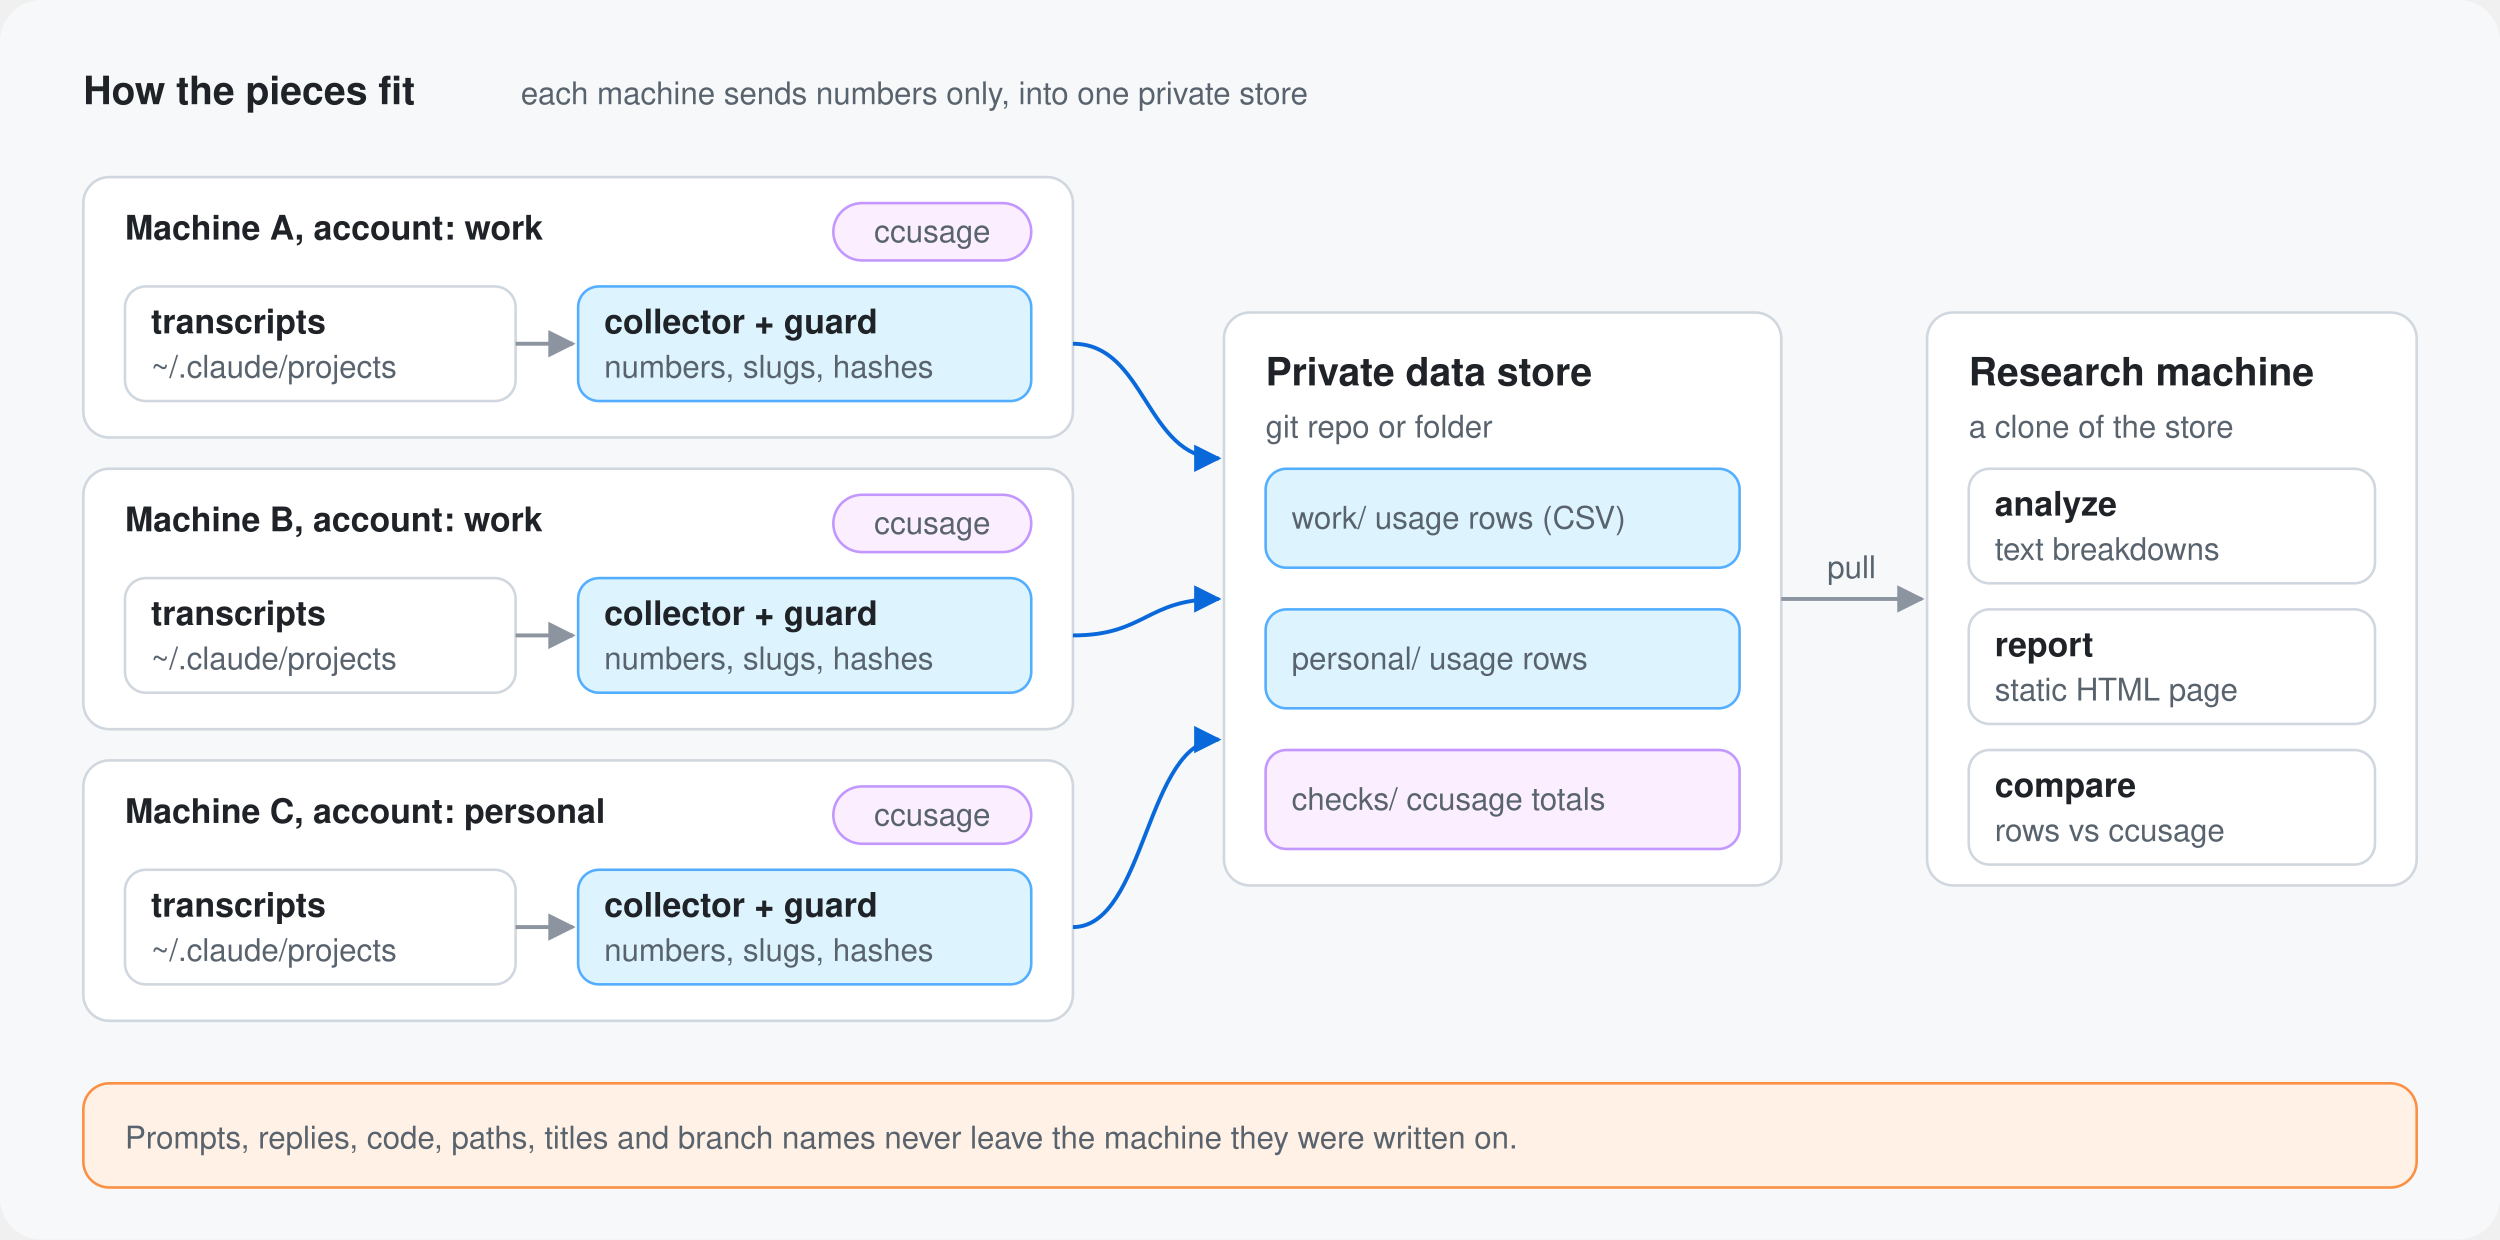
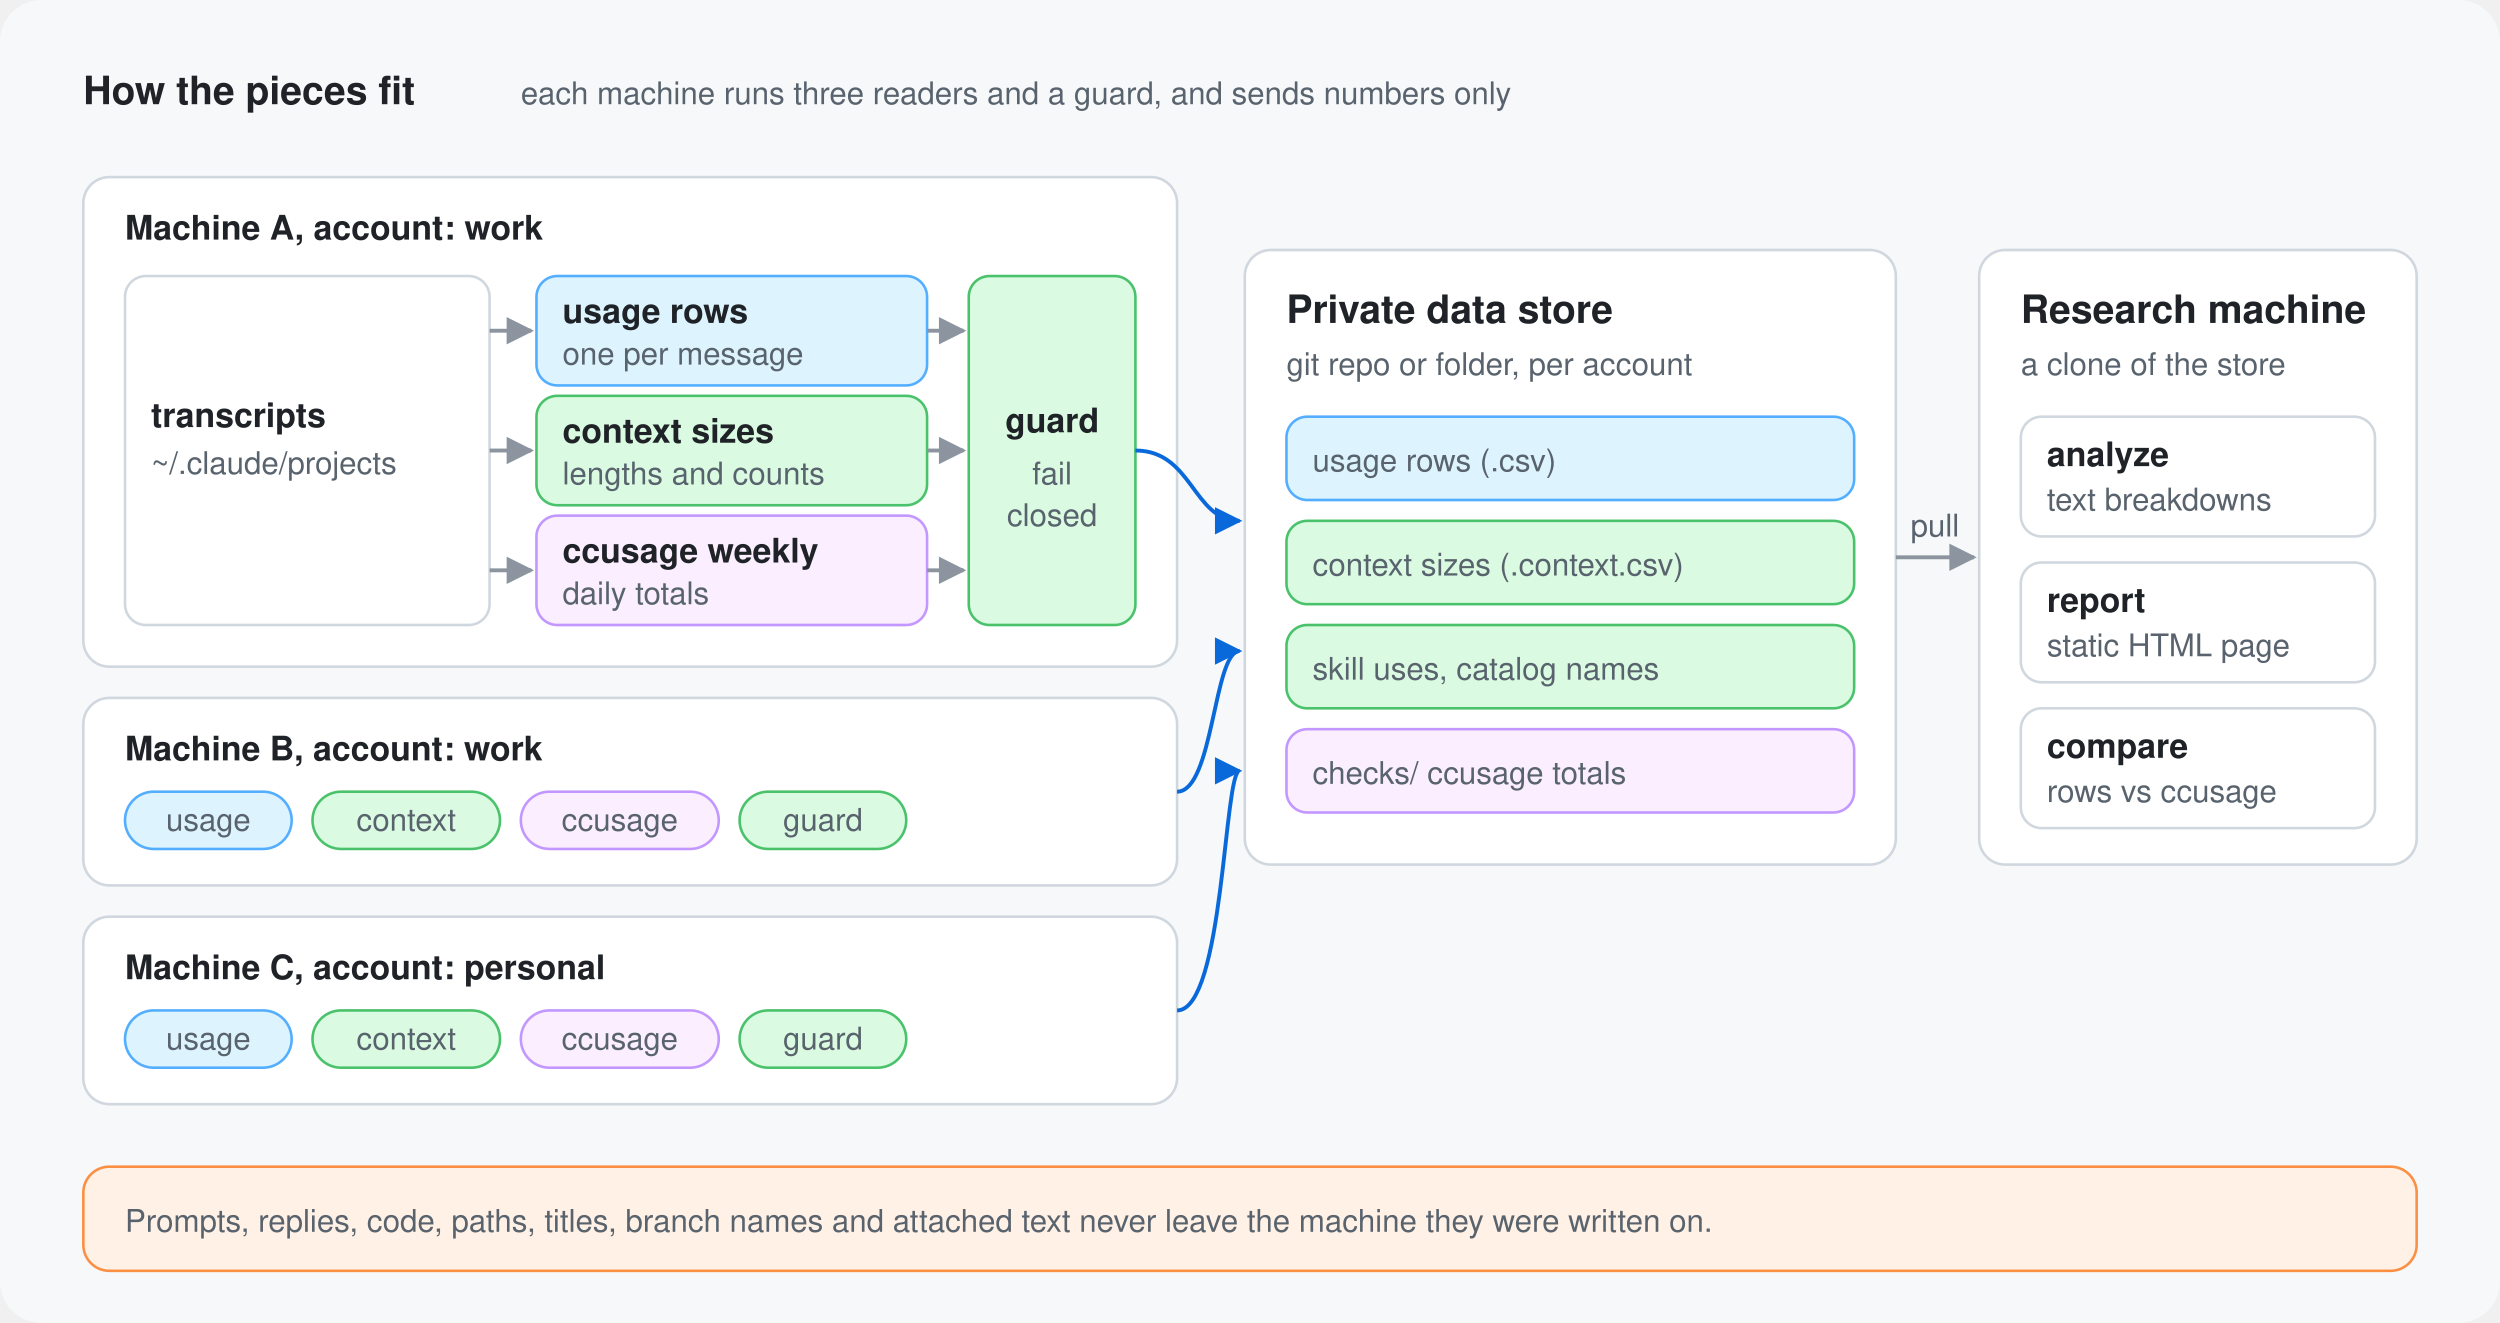
- <svg xmlns="http://www.w3.org/2000/svg" width="960" height="476" viewBox="0 0 960 476" role="img" aria-labelledby="title desc">
+ <svg xmlns="http://www.w3.org/2000/svg" width="960" height="508" viewBox="0 0 960 508" role="img" aria-labelledby="title desc">
  <style>
    .bg { fill: #f6f8fa; }
    .card { fill: #ffffff; stroke: #d0d7de; stroke-width: 1; }
    .blue { fill: #ddf4ff; stroke: #54aeff; stroke-width: 1; }
    .green { fill: #dafbe1; stroke: #4ac26b; stroke-width: 1; }
    .orange { fill: #fff1e5; stroke: #fb8f44; stroke-width: 1; }
    .purple { fill: #fbefff; stroke: #c297ff; stroke-width: 1; }
    .red { fill: #ffebe9; stroke: #ff8182; stroke-width: 1; }
    .ink { fill: #59636e; }
    text { fill: #1f2328; font-family: -apple-system, BlinkMacSystemFont, "Segoe UI", Helvetica, Arial, sans-serif; font-size: 13px; }
    .h { font-size: 15px; font-weight: 600; }
    .b { font-weight: 600; }
    .s { font-size: 12px; fill: #59636e; }
    .mono { font-family: ui-monospace, SFMono-Regular, Menlo, Consolas, monospace; }
    .num { fill: #ffffff; font-size: 12px; font-weight: 600; }
    .line { stroke: #8c959f; stroke-width: 1.5; fill: none; }
    .line-blue { stroke: #0969da; stroke-width: 1.5; fill: none; }
    .line-purple { stroke: #8250df; stroke-width: 1.5; fill: none; stroke-dasharray: 5 4; }
    .line-red { stroke: #cf222e; stroke-width: 1.5; fill: none; stroke-dasharray: 5 4; }
    .a-grey { fill: #8c959f; }
    .a-blue { fill: #0969da; }
    .a-purple { fill: #8250df; }
    .a-red { fill: #cf222e; }
    .dot-blue { fill: #0969da; }
    .dot-green { fill: #1a7f37; }
    .dot-orange { fill: #bc4c00; }
    @media (prefers-color-scheme: dark) {
      .bg { fill: #0d1117; }
      .card { fill: #161b22; stroke: #30363d; }
      .blue { fill: #0f2140; stroke: #1f6feb; }
      .green { fill: #0f2a1a; stroke: #2ea043; }
      .orange { fill: #2b1a0c; stroke: #db6d28; }
      .purple { fill: #231a36; stroke: #8957e5; }
      .red { fill: #2d1214; stroke: #da3633; }
      .ink { fill: #9198a1; }
      text { fill: #e6edf3; }
      .s { fill: #9198a1; }
      .num { fill: #0d1117; }
      .line { stroke: #6e7681; }
      .line-blue { stroke: #4493f8; }
      .line-purple { stroke: #ab7df8; }
      .line-red { stroke: #f85149; }
      .a-grey { fill: #6e7681; }
      .a-blue { fill: #4493f8; }
      .a-purple { fill: #ab7df8; }
      .a-red { fill: #f85149; }
      .dot-blue { fill: #4493f8; }
      .dot-green { fill: #3fb950; }
      .dot-orange { fill: #f0883e; }
    }
  </style>
  <defs>
    <marker id="m-grey" viewBox="0 0 10 10" refX="9" refY="5" markerWidth="7" markerHeight="7" orient="auto-start-reverse">
      <path class="a-grey" d="M0,0 L10,5 L0,10 z" />
    </marker>
    <marker id="m-blue" viewBox="0 0 10 10" refX="9" refY="5" markerWidth="7" markerHeight="7" orient="auto-start-reverse">
      <path class="a-blue" d="M0,0 L10,5 L0,10 z" />
    </marker>
    <marker id="m-purple" viewBox="0 0 10 10" refX="9" refY="5" markerWidth="7" markerHeight="7" orient="auto-start-reverse">
      <path class="a-purple" d="M0,0 L10,5 L0,10 z" />
    </marker>
    <marker id="m-red" viewBox="0 0 10 10" refX="9" refY="5" markerWidth="7" markerHeight="7" orient="auto-start-reverse">
      <path class="a-red" d="M0,0 L10,5 L0,10 z" />
    </marker>
  </defs>
-   <rect class="bg" x="0" y="0" width="960" height="476" rx="16" />
+   <rect class="bg" x="0" y="0" width="960" height="508" rx="16" />
  <text x="32" y="40" class="h">How the pieces fit</text>
-   <text x="200" y="40" class="s">each machine sends numbers only, into one private store</text>
-   <rect class="card" x="32" y="68" width="380" height="100" rx="10" />
+   <text x="200" y="40" class="s">each machine runs three readers and a guard, and sends numbers only</text>
+   <rect class="card" x="32" y="68" width="420" height="188" rx="10" />
  <text x="48" y="92" class="b">Machine A, account: work</text>
-   <rect class="purple" x="320" y="78" width="76" height="22" rx="11" />
-   <text x="358" y="93" class="s" text-anchor="middle">ccusage</text>
-   <rect class="card" x="48" y="110" width="150" height="44" rx="8" />
-   <text x="58" y="128" class="b">transcripts</text>
-   <text x="58" y="145" class="s">~/.claude/projects</text>
-   <path class="line" d="M198,132 L220,132" marker-end="url(#m-grey)" />
-   <rect class="blue" x="222" y="110" width="174" height="44" rx="8" />
-   <text x="232" y="128" class="b">collector + guard</text>
-   <text x="232" y="145" class="s">numbers, slugs, hashes</text>
-   <path class="line-blue" d="M412,132 C440,132 440,176 468,176" marker-end="url(#m-blue)" />
-   <rect class="card" x="32" y="180" width="380" height="100" rx="10" />
-   <text x="48" y="204" class="b">Machine B, account: work</text>
-   <rect class="purple" x="320" y="190" width="76" height="22" rx="11" />
-   <text x="358" y="205" class="s" text-anchor="middle">ccusage</text>
-   <rect class="card" x="48" y="222" width="150" height="44" rx="8" />
-   <text x="58" y="240" class="b">transcripts</text>
-   <text x="58" y="257" class="s">~/.claude/projects</text>
-   <path class="line" d="M198,244 L220,244" marker-end="url(#m-grey)" />
-   <rect class="blue" x="222" y="222" width="174" height="44" rx="8" />
-   <text x="232" y="240" class="b">collector + guard</text>
-   <text x="232" y="257" class="s">numbers, slugs, hashes</text>
-   <path class="line-blue" d="M412,244 C440,244 440,230 468,230" marker-end="url(#m-blue)" />
-   <rect class="card" x="32" y="292" width="380" height="100" rx="10" />
-   <text x="48" y="316" class="b">Machine C, account: personal</text>
-   <rect class="purple" x="320" y="302" width="76" height="22" rx="11" />
-   <text x="358" y="317" class="s" text-anchor="middle">ccusage</text>
-   <rect class="card" x="48" y="334" width="150" height="44" rx="8" />
-   <text x="58" y="352" class="b">transcripts</text>
-   <text x="58" y="369" class="s">~/.claude/projects</text>
-   <path class="line" d="M198,356 L220,356" marker-end="url(#m-grey)" />
-   <rect class="blue" x="222" y="334" width="174" height="44" rx="8" />
-   <text x="232" y="352" class="b">collector + guard</text>
-   <text x="232" y="369" class="s">numbers, slugs, hashes</text>
-   <path class="line-blue" d="M412,356 C440,356 440,284 468,284" marker-end="url(#m-blue)" />
-   <rect class="card" x="470" y="120" width="214" height="220" rx="10" />
-   <text x="486" y="148" class="h">Private data store</text>
-   <text x="486" y="168" class="s">git repo or folder</text>
-   <rect class="blue" x="486" y="180" width="182" height="38" rx="8" />
-   <text x="496" y="203" class="s">work/  usage rows (CSV)</text>
-   <rect class="blue" x="486" y="234" width="182" height="38" rx="8" />
-   <text x="496" y="257" class="s">personal/  usage rows</text>
-   <rect class="purple" x="486" y="288" width="182" height="38" rx="8" />
-   <text x="496" y="311" class="s">checks/  ccusage totals</text>
-   <path class="line" d="M684,230 L738,230" marker-end="url(#m-grey)" />
-   <text x="711" y="222" class="s" text-anchor="middle">pull</text>
-   <rect class="card" x="740" y="120" width="188" height="220" rx="10" />
-   <text x="756" y="148" class="h">Research machine</text>
-   <text x="756" y="168" class="s">a clone of the store</text>
-   <rect class="card" x="756" y="180" width="156" height="44" rx="8" />
-   <text x="766" y="198" class="b">analyze</text>
-   <text x="766" y="215" class="s">text breakdowns</text>
-   <rect class="card" x="756" y="234" width="156" height="44" rx="8" />
-   <text x="766" y="252" class="b">report</text>
-   <text x="766" y="269" class="s">static HTML page</text>
-   <rect class="card" x="756" y="288" width="156" height="44" rx="8" />
-   <text x="766" y="306" class="b">compare</text>
-   <text x="766" y="323" class="s">rows vs ccusage</text>
-   <rect class="orange" x="32" y="416" width="896" height="40" rx="10" />
-   <text x="48" y="441" class="s">Prompts, replies, code, paths, titles and branch names never leave the machine they were written on.</text>
+   <rect class="card" x="48" y="106" width="140" height="134" rx="8" />
+   <text x="58" y="164" class="b">transcripts</text>
+   <text x="58" y="182" class="s">~/.claude/projects</text>
+   <path class="line" d="M188,127 L204,127" marker-end="url(#m-grey)" />
+   <rect class="blue" x="206" y="106" width="150" height="42" rx="8" />
+   <text x="216" y="124" class="b">usage rows</text>
+   <text x="216" y="140" class="s">one per message</text>
+   <path class="line" d="M356,127 L370,127" marker-end="url(#m-grey)" />
+   <path class="line" d="M188,173 L204,173" marker-end="url(#m-grey)" />
+   <rect class="green" x="206" y="152" width="150" height="42" rx="8" />
+   <text x="216" y="170" class="b">context sizes</text>
+   <text x="216" y="186" class="s">lengths and counts</text>
+   <path class="line" d="M356,173 L370,173" marker-end="url(#m-grey)" />
+   <path class="line" d="M188,219 L204,219" marker-end="url(#m-grey)" />
+   <rect class="purple" x="206" y="198" width="150" height="42" rx="8" />
+   <text x="216" y="216" class="b">ccusage weekly</text>
+   <text x="216" y="232" class="s">daily totals</text>
+   <path class="line" d="M356,219 L370,219" marker-end="url(#m-grey)" />
+   <rect class="green" x="372" y="106" width="64" height="134" rx="8" />
+   <text x="404" y="166" class="b" text-anchor="middle">guard</text>
+   <text x="404" y="186" class="s" text-anchor="middle">fail</text>
+   <text x="404" y="202" class="s" text-anchor="middle">closed</text>
+   <rect class="card" x="32" y="268" width="420" height="72" rx="10" />
+   <text x="48" y="292" class="b">Machine B, account: work</text>
+   <rect class="blue" x="48" y="304" width="64" height="22" rx="11" />
+   <text x="80" y="319" class="s" text-anchor="middle">usage</text>
+   <rect class="green" x="120" y="304" width="72" height="22" rx="11" />
+   <text x="156" y="319" class="s" text-anchor="middle">context</text>
+   <rect class="purple" x="200" y="304" width="76" height="22" rx="11" />
+   <text x="238" y="319" class="s" text-anchor="middle">ccusage</text>
+   <rect class="green" x="284" y="304" width="64" height="22" rx="11" />
+   <text x="316" y="319" class="s" text-anchor="middle">guard</text>
+   <rect class="card" x="32" y="352" width="420" height="72" rx="10" />
+   <text x="48" y="376" class="b">Machine C, account: personal</text>
+   <rect class="blue" x="48" y="388" width="64" height="22" rx="11" />
+   <text x="80" y="403" class="s" text-anchor="middle">usage</text>
+   <rect class="green" x="120" y="388" width="72" height="22" rx="11" />
+   <text x="156" y="403" class="s" text-anchor="middle">context</text>
+   <rect class="purple" x="200" y="388" width="76" height="22" rx="11" />
+   <text x="238" y="403" class="s" text-anchor="middle">ccusage</text>
+   <rect class="green" x="284" y="388" width="64" height="22" rx="11" />
+   <text x="316" y="403" class="s" text-anchor="middle">guard</text>
+   <path class="line-blue" d="M436,173 C458,173 458,200 476,200" marker-end="url(#m-blue)" />
+   <path class="line-blue" d="M452,304 C466,304 466,250 476,250" marker-end="url(#m-blue)" />
+   <path class="line-blue" d="M452,388 C470,388 470,296 476,296" marker-end="url(#m-blue)" />
+   <rect class="card" x="478" y="96" width="250" height="236" rx="10" />
+   <text x="494" y="124" class="h">Private data store</text>
+   <text x="494" y="144" class="s">git repo or folder, per account</text>
+   <rect class="blue" x="494" y="160" width="218" height="32" rx="8" />
+   <text x="504" y="181" class="s">usage rows (.csv)</text>
+   <rect class="green" x="494" y="200" width="218" height="32" rx="8" />
+   <text x="504" y="221" class="s">context sizes (.context.csv)</text>
+   <rect class="green" x="494" y="240" width="218" height="32" rx="8" />
+   <text x="504" y="261" class="s">skill uses, catalog names</text>
+   <rect class="purple" x="494" y="280" width="218" height="32" rx="8" />
+   <text x="504" y="301" class="s">checks/  ccusage totals</text>
+   <path class="line" d="M728,214 L758,214" marker-end="url(#m-grey)" />
+   <text x="743" y="206" class="s" text-anchor="middle">pull</text>
+   <rect class="card" x="760" y="96" width="168" height="236" rx="10" />
+   <text x="776" y="124" class="h">Research machine</text>
+   <text x="776" y="144" class="s">a clone of the store</text>
+   <rect class="card" x="776" y="160" width="136" height="46" rx="8" />
+   <text x="786" y="179" class="b">analyze</text>
+   <text x="786" y="196" class="s">text breakdowns</text>
+   <rect class="card" x="776" y="216" width="136" height="46" rx="8" />
+   <text x="786" y="235" class="b">report</text>
+   <text x="786" y="252" class="s">static HTML page</text>
+   <rect class="card" x="776" y="272" width="136" height="46" rx="8" />
+   <text x="786" y="291" class="b">compare</text>
+   <text x="786" y="308" class="s">rows vs ccusage</text>
+   <rect class="orange" x="32" y="448" width="896" height="40" rx="10" />
+   <text x="48" y="473" class="s">Prompts, replies, code, paths, titles, branch names and attached text never leave the machine they were written on.</text>
</svg>
